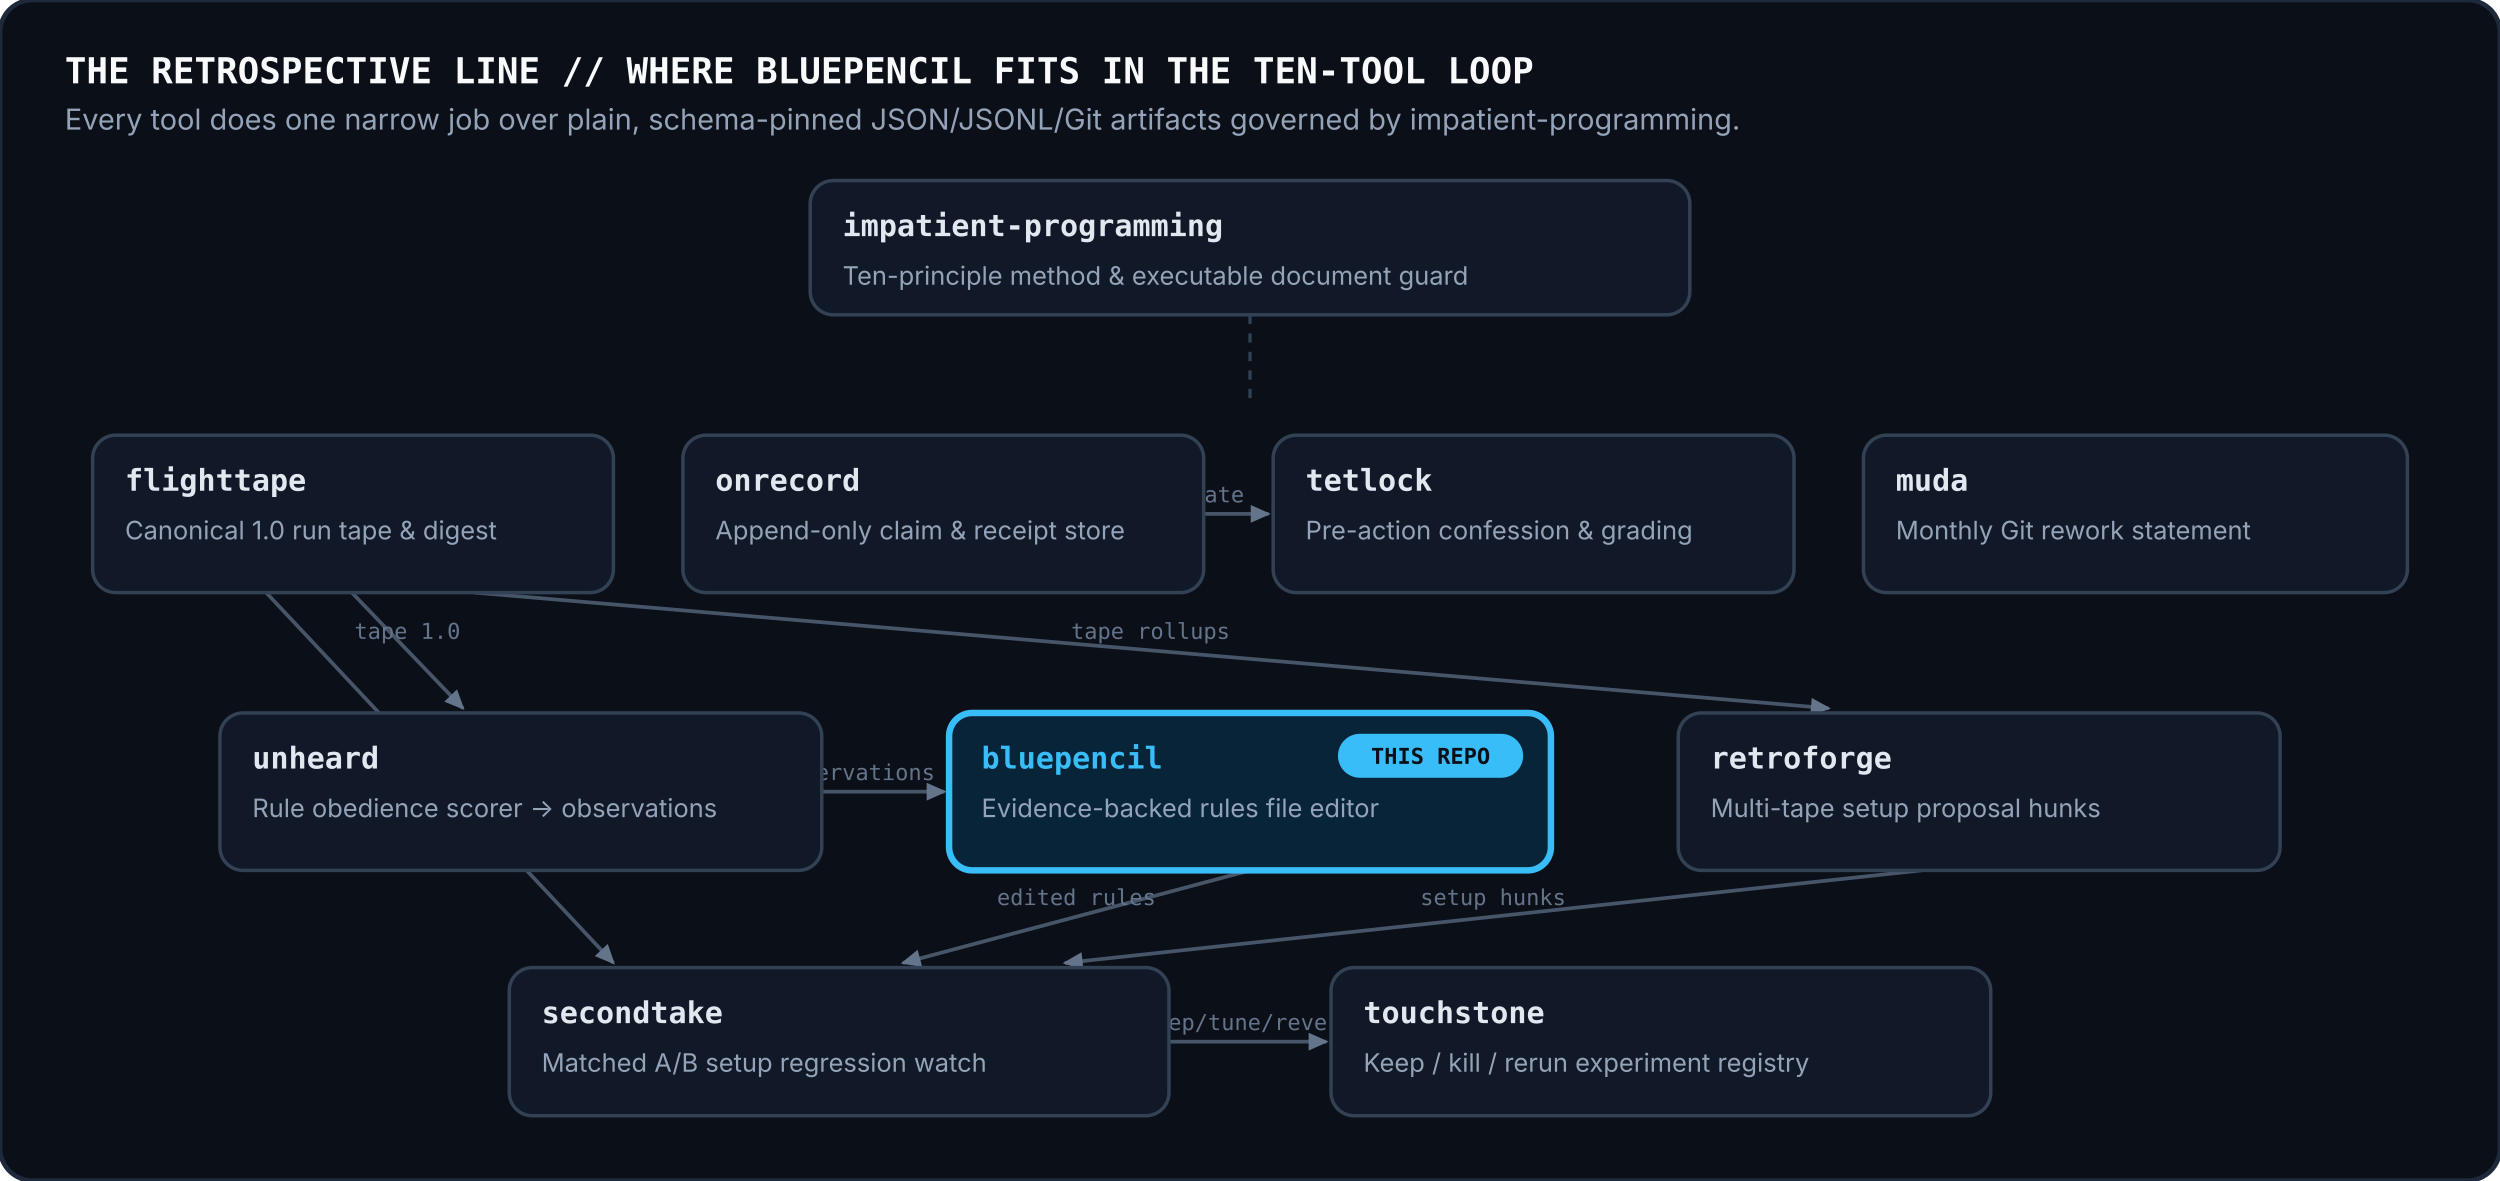
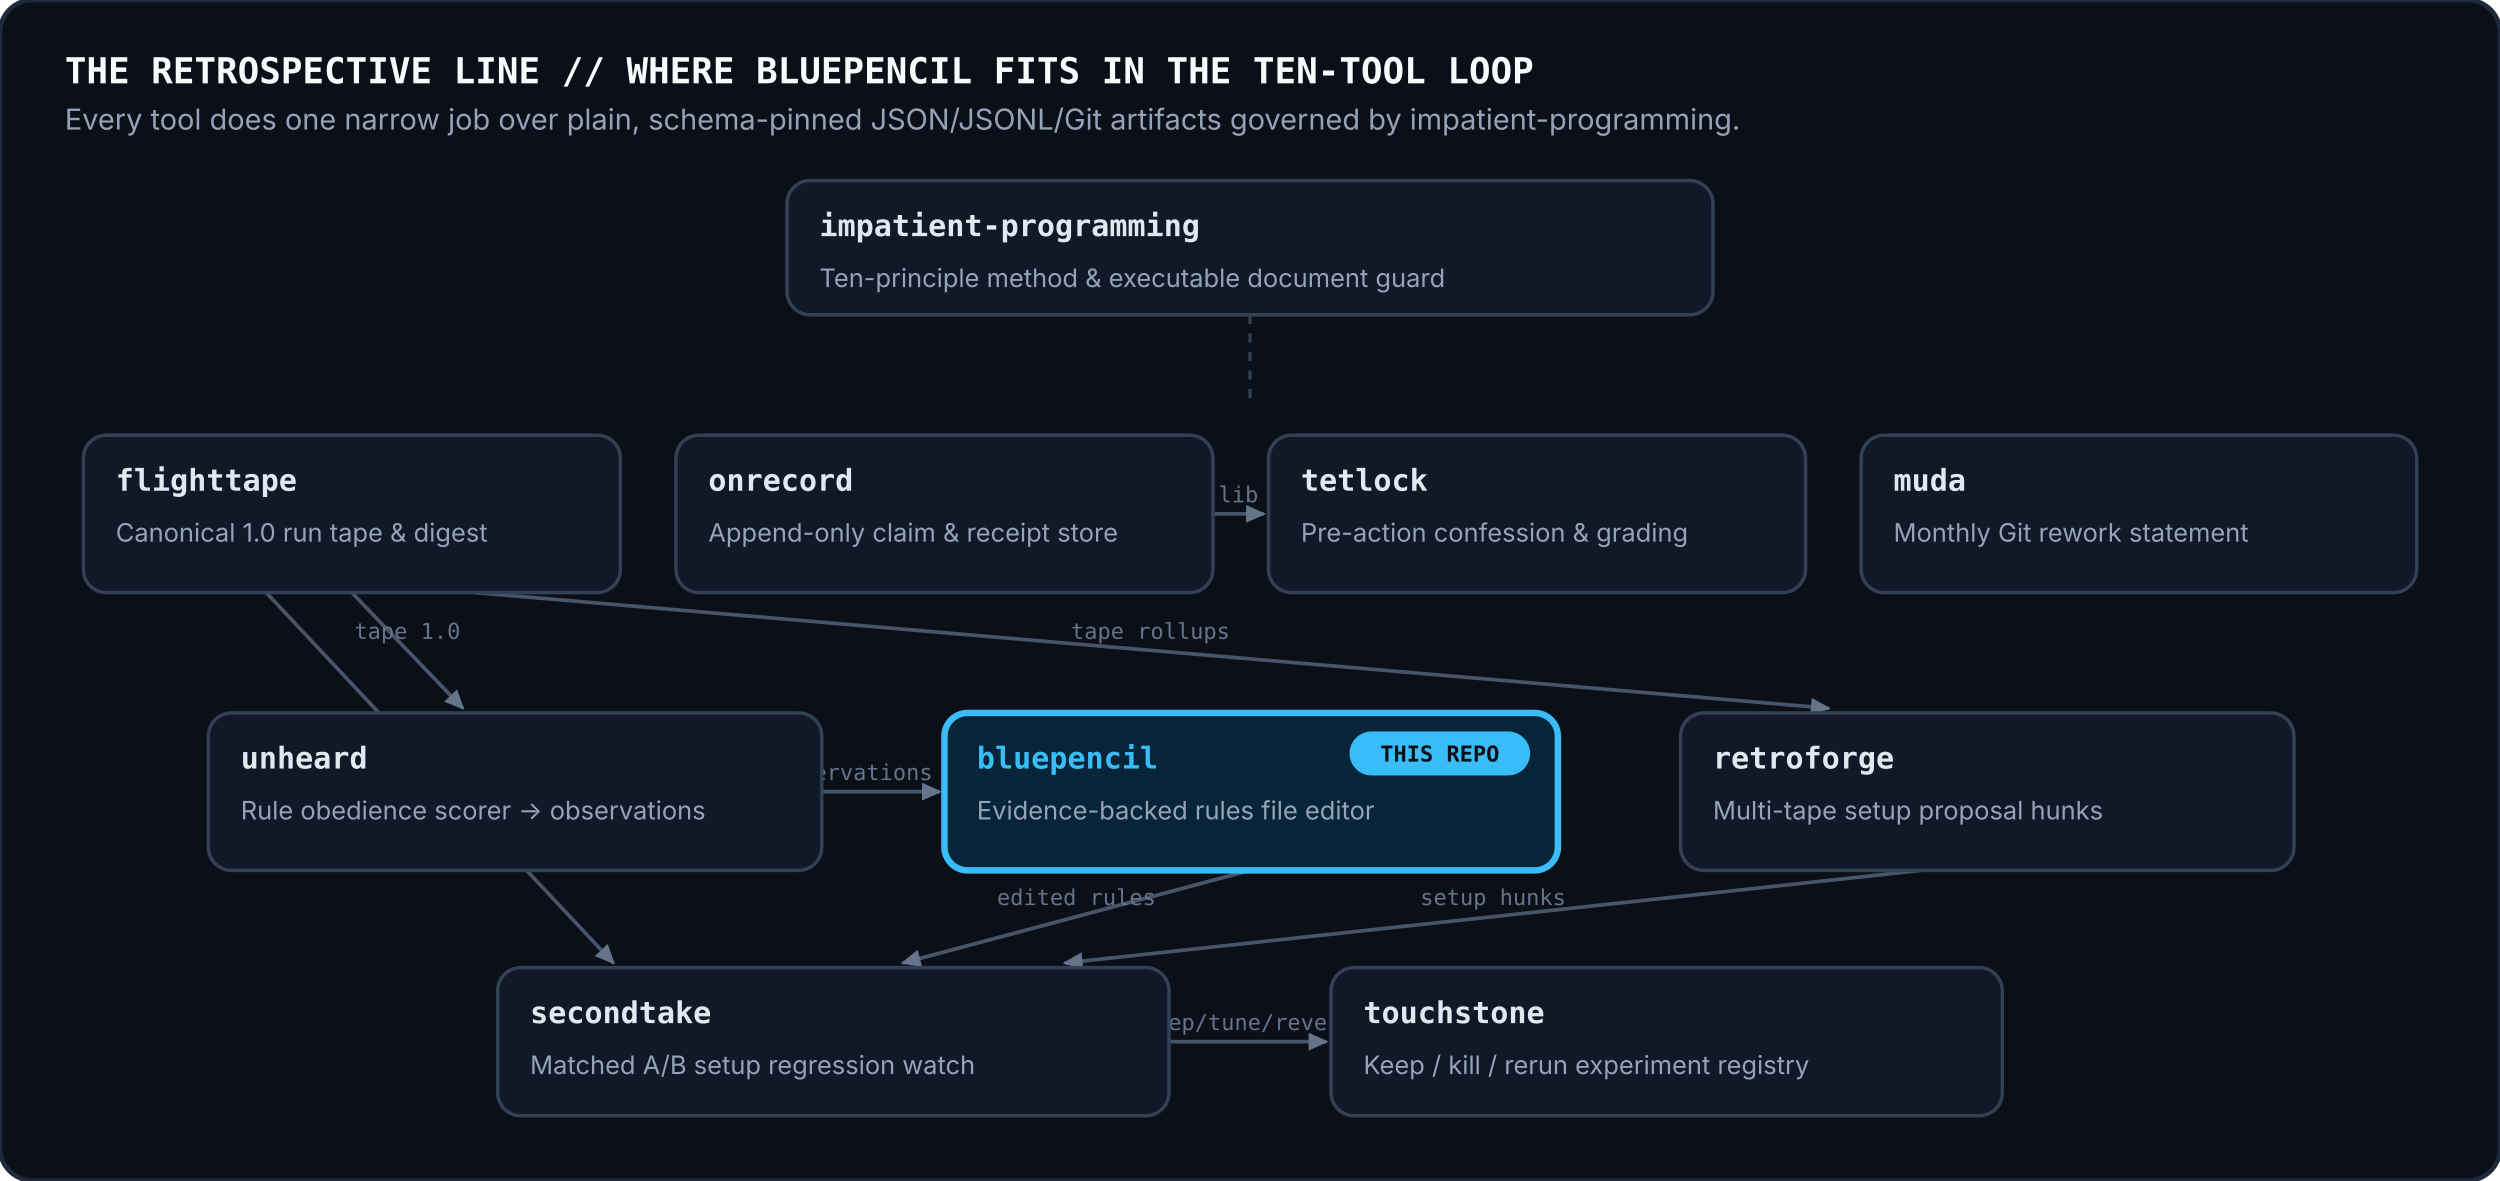
<svg xmlns="http://www.w3.org/2000/svg" viewBox="0 0 1080 510" width="1080" height="510" role="img" aria-label="Retrospective Line ten-repository architecture highlighting bluepencil">
  <defs>
    <marker id="arcArr" viewBox="0 0 10 10" refX="8" refY="5" markerWidth="6" markerHeight="6" orient="auto-start-reverse">
      <path d="M 0 1 L 9 5 L 0 9 z" fill="#64748B" />
-     </marker>
-     <marker id="arcHi" viewBox="0 0 10 10" refX="8" refY="5" markerWidth="7" markerHeight="7" orient="auto-start-reverse">
-       <path d="M 0 1 L 9 5 L 0 9 z" fill="#38BDF8" />
    </marker>
  </defs>
  <rect width="1080" height="510" rx="14" fill="#0B0F17" stroke="#1E293B" stroke-width="2" />
  <text x="28" y="36" font-family="ui-monospace, SFMono-Regular, Menlo, monospace" font-size="15.5" font-weight="700" fill="#F8FAFC">THE RETROSPECTIVE LINE  //  WHERE BLUEPENCIL FITS IN THE TEN-TOOL LOOP</text>
  <text x="28" y="56" font-family="-apple-system, BlinkMacSystemFont, 'Segoe UI', sans-serif" font-size="12.5" fill="#94A3B8">Every tool does one narrow job over plain, schema-pinned JSON/JSONL/Git artifacts governed by impatient-programming.</text>
  <line x1="152" y1="256" x2="200" y2="306" stroke="#475569" stroke-width="1.6" marker-end="url(#arcArr)" />
  <text x="176" y="276" text-anchor="middle" font-family="ui-monospace, SFMono-Regular, Menlo, monospace" font-size="9.5" fill="#64748B">tape 1.0</text>
  <line x1="205" y1="256" x2="790" y2="306" stroke="#475569" stroke-width="1.6" marker-end="url(#arcArr)" />
  <text x="497" y="276" text-anchor="middle" font-family="ui-monospace, SFMono-Regular, Menlo, monospace" font-size="9.5" fill="#64748B">tape rollups</text>
  <line x1="115" y1="256" x2="265" y2="416" stroke="#475569" stroke-width="1.6" marker-end="url(#arcArr)" />
  <text x="190" y="331" text-anchor="middle" font-family="ui-monospace, SFMono-Regular, Menlo, monospace" font-size="9.5" fill="#64748B">before/after tapes</text>
-   <line x1="355" y1="342" x2="408" y2="342" stroke="#475569" stroke-width="1.6" marker-end="url(#arcArr)" />
-   <text x="381" y="337" text-anchor="middle" font-family="ui-monospace, SFMono-Regular, Menlo, monospace" font-size="9.5" fill="#64748B">observations 1.0</text>
+   <line x1="355" y1="342" x2="406" y2="342" stroke="#475569" stroke-width="1.6" marker-end="url(#arcArr)" />
+   <text x="380" y="337" text-anchor="middle" font-family="ui-monospace, SFMono-Regular, Menlo, monospace" font-size="9.5" fill="#64748B">observations 1.0</text>
  <line x1="540" y1="376" x2="390" y2="416" stroke="#475569" stroke-width="1.6" marker-end="url(#arcArr)" />
  <text x="465" y="391" text-anchor="middle" font-family="ui-monospace, SFMono-Regular, Menlo, monospace" font-size="9.5" fill="#64748B">edited rules</text>
  <line x1="830" y1="376" x2="460" y2="416" stroke="#475569" stroke-width="1.6" marker-end="url(#arcArr)" />
  <text x="645" y="391" text-anchor="middle" font-family="ui-monospace, SFMono-Regular, Menlo, monospace" font-size="9.5" fill="#64748B">setup hunks</text>
  <line x1="505" y1="450" x2="573" y2="450" stroke="#475569" stroke-width="1.6" marker-end="url(#arcArr)" />
  <text x="539" y="445" text-anchor="middle" font-family="ui-monospace, SFMono-Regular, Menlo, monospace" font-size="9.5" fill="#64748B">keep/tune/revert</text>
-   <line x1="465" y1="222" x2="548" y2="222" stroke="#475569" stroke-width="1.6" marker-end="url(#arcArr)" />
-   <text x="506" y="217" text-anchor="middle" font-family="ui-monospace, SFMono-Regular, Menlo, monospace" font-size="9.5" fill="#64748B">claim crate</text>
+   <line x1="524" y1="222" x2="546" y2="222" stroke="#475569" stroke-width="1.6" marker-end="url(#arcArr)" />
+   <text x="535" y="217" text-anchor="middle" font-family="ui-monospace, SFMono-Regular, Menlo, monospace" font-size="9.5" fill="#64748B">lib</text>
  <line x1="540" y1="136" x2="540" y2="174" stroke="#334155" stroke-width="1.4" stroke-dasharray="4 4" />
-   <rect x="350" y="78" width="380" height="58" rx="10" fill="#111827" stroke="#334155" stroke-width="1.5" />
-   <text x="364" y="102" font-family="ui-monospace, SFMono-Regular, Menlo, monospace" font-size="13" font-weight="700" fill="#E2E8F0">impatient-programming</text>
-   <text x="364" y="123" font-family="-apple-system, BlinkMacSystemFont, 'Segoe UI', sans-serif" font-size="11" fill="#94A3B8">Ten-principle method &amp; executable document guard</text>
-   <rect x="40" y="188" width="225" height="68" rx="10" fill="#111827" stroke="#334155" stroke-width="1.5" />
-   <text x="54" y="212" font-family="ui-monospace, SFMono-Regular, Menlo, monospace" font-size="13" font-weight="700" fill="#E2E8F0">flighttape</text>
-   <text x="54" y="233" font-family="-apple-system, BlinkMacSystemFont, 'Segoe UI', sans-serif" font-size="11" fill="#94A3B8">Canonical 1.0 run tape &amp; digest</text>
-   <rect x="295" y="188" width="225" height="68" rx="10" fill="#111827" stroke="#334155" stroke-width="1.5" />
-   <text x="309" y="212" font-family="ui-monospace, SFMono-Regular, Menlo, monospace" font-size="13" font-weight="700" fill="#E2E8F0">onrecord</text>
-   <text x="309" y="233" font-family="-apple-system, BlinkMacSystemFont, 'Segoe UI', sans-serif" font-size="11" fill="#94A3B8">Append-only claim &amp; receipt store</text>
-   <rect x="550" y="188" width="225" height="68" rx="10" fill="#111827" stroke="#334155" stroke-width="1.5" />
-   <text x="564" y="212" font-family="ui-monospace, SFMono-Regular, Menlo, monospace" font-size="13" font-weight="700" fill="#E2E8F0">tetlock</text>
-   <text x="564" y="233" font-family="-apple-system, BlinkMacSystemFont, 'Segoe UI', sans-serif" font-size="11" fill="#94A3B8">Pre-action confession &amp; grading</text>
-   <rect x="805" y="188" width="235" height="68" rx="10" fill="#111827" stroke="#334155" stroke-width="1.5" />
-   <text x="819" y="212" font-family="ui-monospace, SFMono-Regular, Menlo, monospace" font-size="13" font-weight="700" fill="#E2E8F0">muda</text>
-   <text x="819" y="233" font-family="-apple-system, BlinkMacSystemFont, 'Segoe UI', sans-serif" font-size="11" fill="#94A3B8">Monthly Git rework statement</text>
-   <rect x="95" y="308" width="260" height="68" rx="10" fill="#111827" stroke="#334155" stroke-width="1.5" />
-   <text x="109" y="332" font-family="ui-monospace, SFMono-Regular, Menlo, monospace" font-size="13" font-weight="700" fill="#E2E8F0">unheard</text>
-   <text x="109" y="353" font-family="-apple-system, BlinkMacSystemFont, 'Segoe UI', sans-serif" font-size="11" fill="#94A3B8">Rule obedience scorer -&gt; observations</text>
-   <rect x="410" y="308" width="260" height="68" rx="10" fill="#082438" stroke="#38BDF8" stroke-width="2.8" />
-   <text x="424" y="332" font-family="ui-monospace, SFMono-Regular, Menlo, monospace" font-size="13" font-weight="700" fill="#38BDF8">bluepencil</text>
-   <rect x="578" y="317" width="80" height="19" rx="9.5" fill="#38BDF8" />
-   <text x="618" y="330" text-anchor="middle" font-family="ui-monospace, SFMono-Regular, Menlo, monospace" font-size="9.5" font-weight="700" fill="#0B0F17">THIS REPO</text>
-   <text x="424" y="353" font-family="-apple-system, BlinkMacSystemFont, 'Segoe UI', sans-serif" font-size="11" fill="#94A3B8">Evidence-backed rules file editor</text>
-   <rect x="725" y="308" width="260" height="68" rx="10" fill="#111827" stroke="#334155" stroke-width="1.5" />
-   <text x="739" y="332" font-family="ui-monospace, SFMono-Regular, Menlo, monospace" font-size="13" font-weight="700" fill="#E2E8F0">retroforge</text>
-   <text x="739" y="353" font-family="-apple-system, BlinkMacSystemFont, 'Segoe UI', sans-serif" font-size="11" fill="#94A3B8">Multi-tape setup proposal hunks</text>
-   <rect x="220" y="418" width="285" height="64" rx="10" fill="#111827" stroke="#334155" stroke-width="1.5" />
-   <text x="234" y="442" font-family="ui-monospace, SFMono-Regular, Menlo, monospace" font-size="13" font-weight="700" fill="#E2E8F0">secondtake</text>
-   <text x="234" y="463" font-family="-apple-system, BlinkMacSystemFont, 'Segoe UI', sans-serif" font-size="11" fill="#94A3B8">Matched A/B setup regression watch</text>
-   <rect x="575" y="418" width="285" height="64" rx="10" fill="#111827" stroke="#334155" stroke-width="1.5" />
+   <rect x="340" y="78" width="400" height="58" rx="10" fill="#111827" stroke="#334155" stroke-width="1.5" />
+   <text x="354" y="102" font-family="ui-monospace, SFMono-Regular, Menlo, monospace" font-size="13" font-weight="700" fill="#E2E8F0">impatient-programming</text>
+   <text x="354" y="124" font-family="-apple-system, BlinkMacSystemFont, 'Segoe UI', sans-serif" font-size="11" fill="#94A3B8">Ten-principle method &amp; executable document guard</text>
+   <rect x="36" y="188" width="232" height="68" rx="10" fill="#111827" stroke="#334155" stroke-width="1.5" />
+   <text x="50" y="212" font-family="ui-monospace, SFMono-Regular, Menlo, monospace" font-size="13" font-weight="700" fill="#E2E8F0">flighttape</text>
+   <text x="50" y="234" font-family="-apple-system, BlinkMacSystemFont, 'Segoe UI', sans-serif" font-size="11" fill="#94A3B8">Canonical 1.0 run tape &amp; digest</text>
+   <rect x="292" y="188" width="232" height="68" rx="10" fill="#111827" stroke="#334155" stroke-width="1.5" />
+   <text x="306" y="212" font-family="ui-monospace, SFMono-Regular, Menlo, monospace" font-size="13" font-weight="700" fill="#E2E8F0">onrecord</text>
+   <text x="306" y="234" font-family="-apple-system, BlinkMacSystemFont, 'Segoe UI', sans-serif" font-size="11" fill="#94A3B8">Append-only claim &amp; receipt store</text>
+   <rect x="548" y="188" width="232" height="68" rx="10" fill="#111827" stroke="#334155" stroke-width="1.5" />
+   <text x="562" y="212" font-family="ui-monospace, SFMono-Regular, Menlo, monospace" font-size="13" font-weight="700" fill="#E2E8F0">tetlock</text>
+   <text x="562" y="234" font-family="-apple-system, BlinkMacSystemFont, 'Segoe UI', sans-serif" font-size="11" fill="#94A3B8">Pre-action confession &amp; grading</text>
+   <rect x="804" y="188" width="240" height="68" rx="10" fill="#111827" stroke="#334155" stroke-width="1.5" />
+   <text x="818" y="212" font-family="ui-monospace, SFMono-Regular, Menlo, monospace" font-size="13" font-weight="700" fill="#E2E8F0">muda</text>
+   <text x="818" y="234" font-family="-apple-system, BlinkMacSystemFont, 'Segoe UI', sans-serif" font-size="11" fill="#94A3B8">Monthly Git rework statement</text>
+   <rect x="90" y="308" width="265" height="68" rx="10" fill="#111827" stroke="#334155" stroke-width="1.5" />
+   <text x="104" y="332" font-family="ui-monospace, SFMono-Regular, Menlo, monospace" font-size="13" font-weight="700" fill="#E2E8F0">unheard</text>
+   <text x="104" y="354" font-family="-apple-system, BlinkMacSystemFont, 'Segoe UI', sans-serif" font-size="11" fill="#94A3B8">Rule obedience scorer -&gt; observations</text>
+   <rect x="408" y="308" width="265" height="68" rx="10" fill="#082438" stroke="#38BDF8" stroke-width="2.8" />
+   <text x="422" y="332" font-family="ui-monospace, SFMono-Regular, Menlo, monospace" font-size="13" font-weight="700" fill="#38BDF8">bluepencil</text>
+   <rect x="583" y="316" width="78" height="19" rx="9.5" fill="#38BDF8" />
+   <text x="622" y="329" text-anchor="middle" font-family="ui-monospace, SFMono-Regular, Menlo, monospace" font-size="9.5" font-weight="700" fill="#0B0F17">THIS REPO</text>
+   <text x="422" y="354" font-family="-apple-system, BlinkMacSystemFont, 'Segoe UI', sans-serif" font-size="11" fill="#94A3B8">Evidence-backed rules file editor</text>
+   <rect x="726" y="308" width="265" height="68" rx="10" fill="#111827" stroke="#334155" stroke-width="1.5" />
+   <text x="740" y="332" font-family="ui-monospace, SFMono-Regular, Menlo, monospace" font-size="13" font-weight="700" fill="#E2E8F0">retroforge</text>
+   <text x="740" y="354" font-family="-apple-system, BlinkMacSystemFont, 'Segoe UI', sans-serif" font-size="11" fill="#94A3B8">Multi-tape setup proposal hunks</text>
+   <rect x="215" y="418" width="290" height="64" rx="10" fill="#111827" stroke="#334155" stroke-width="1.5" />
+   <text x="229" y="442" font-family="ui-monospace, SFMono-Regular, Menlo, monospace" font-size="13" font-weight="700" fill="#E2E8F0">secondtake</text>
+   <text x="229" y="464" font-family="-apple-system, BlinkMacSystemFont, 'Segoe UI', sans-serif" font-size="11" fill="#94A3B8">Matched A/B setup regression watch</text>
+   <rect x="575" y="418" width="290" height="64" rx="10" fill="#111827" stroke="#334155" stroke-width="1.5" />
  <text x="589" y="442" font-family="ui-monospace, SFMono-Regular, Menlo, monospace" font-size="13" font-weight="700" fill="#E2E8F0">touchstone</text>
-   <text x="589" y="463" font-family="-apple-system, BlinkMacSystemFont, 'Segoe UI', sans-serif" font-size="11" fill="#94A3B8">Keep / kill / rerun experiment registry</text>
+   <text x="589" y="464" font-family="-apple-system, BlinkMacSystemFont, 'Segoe UI', sans-serif" font-size="11" fill="#94A3B8">Keep / kill / rerun experiment registry</text>
</svg>
